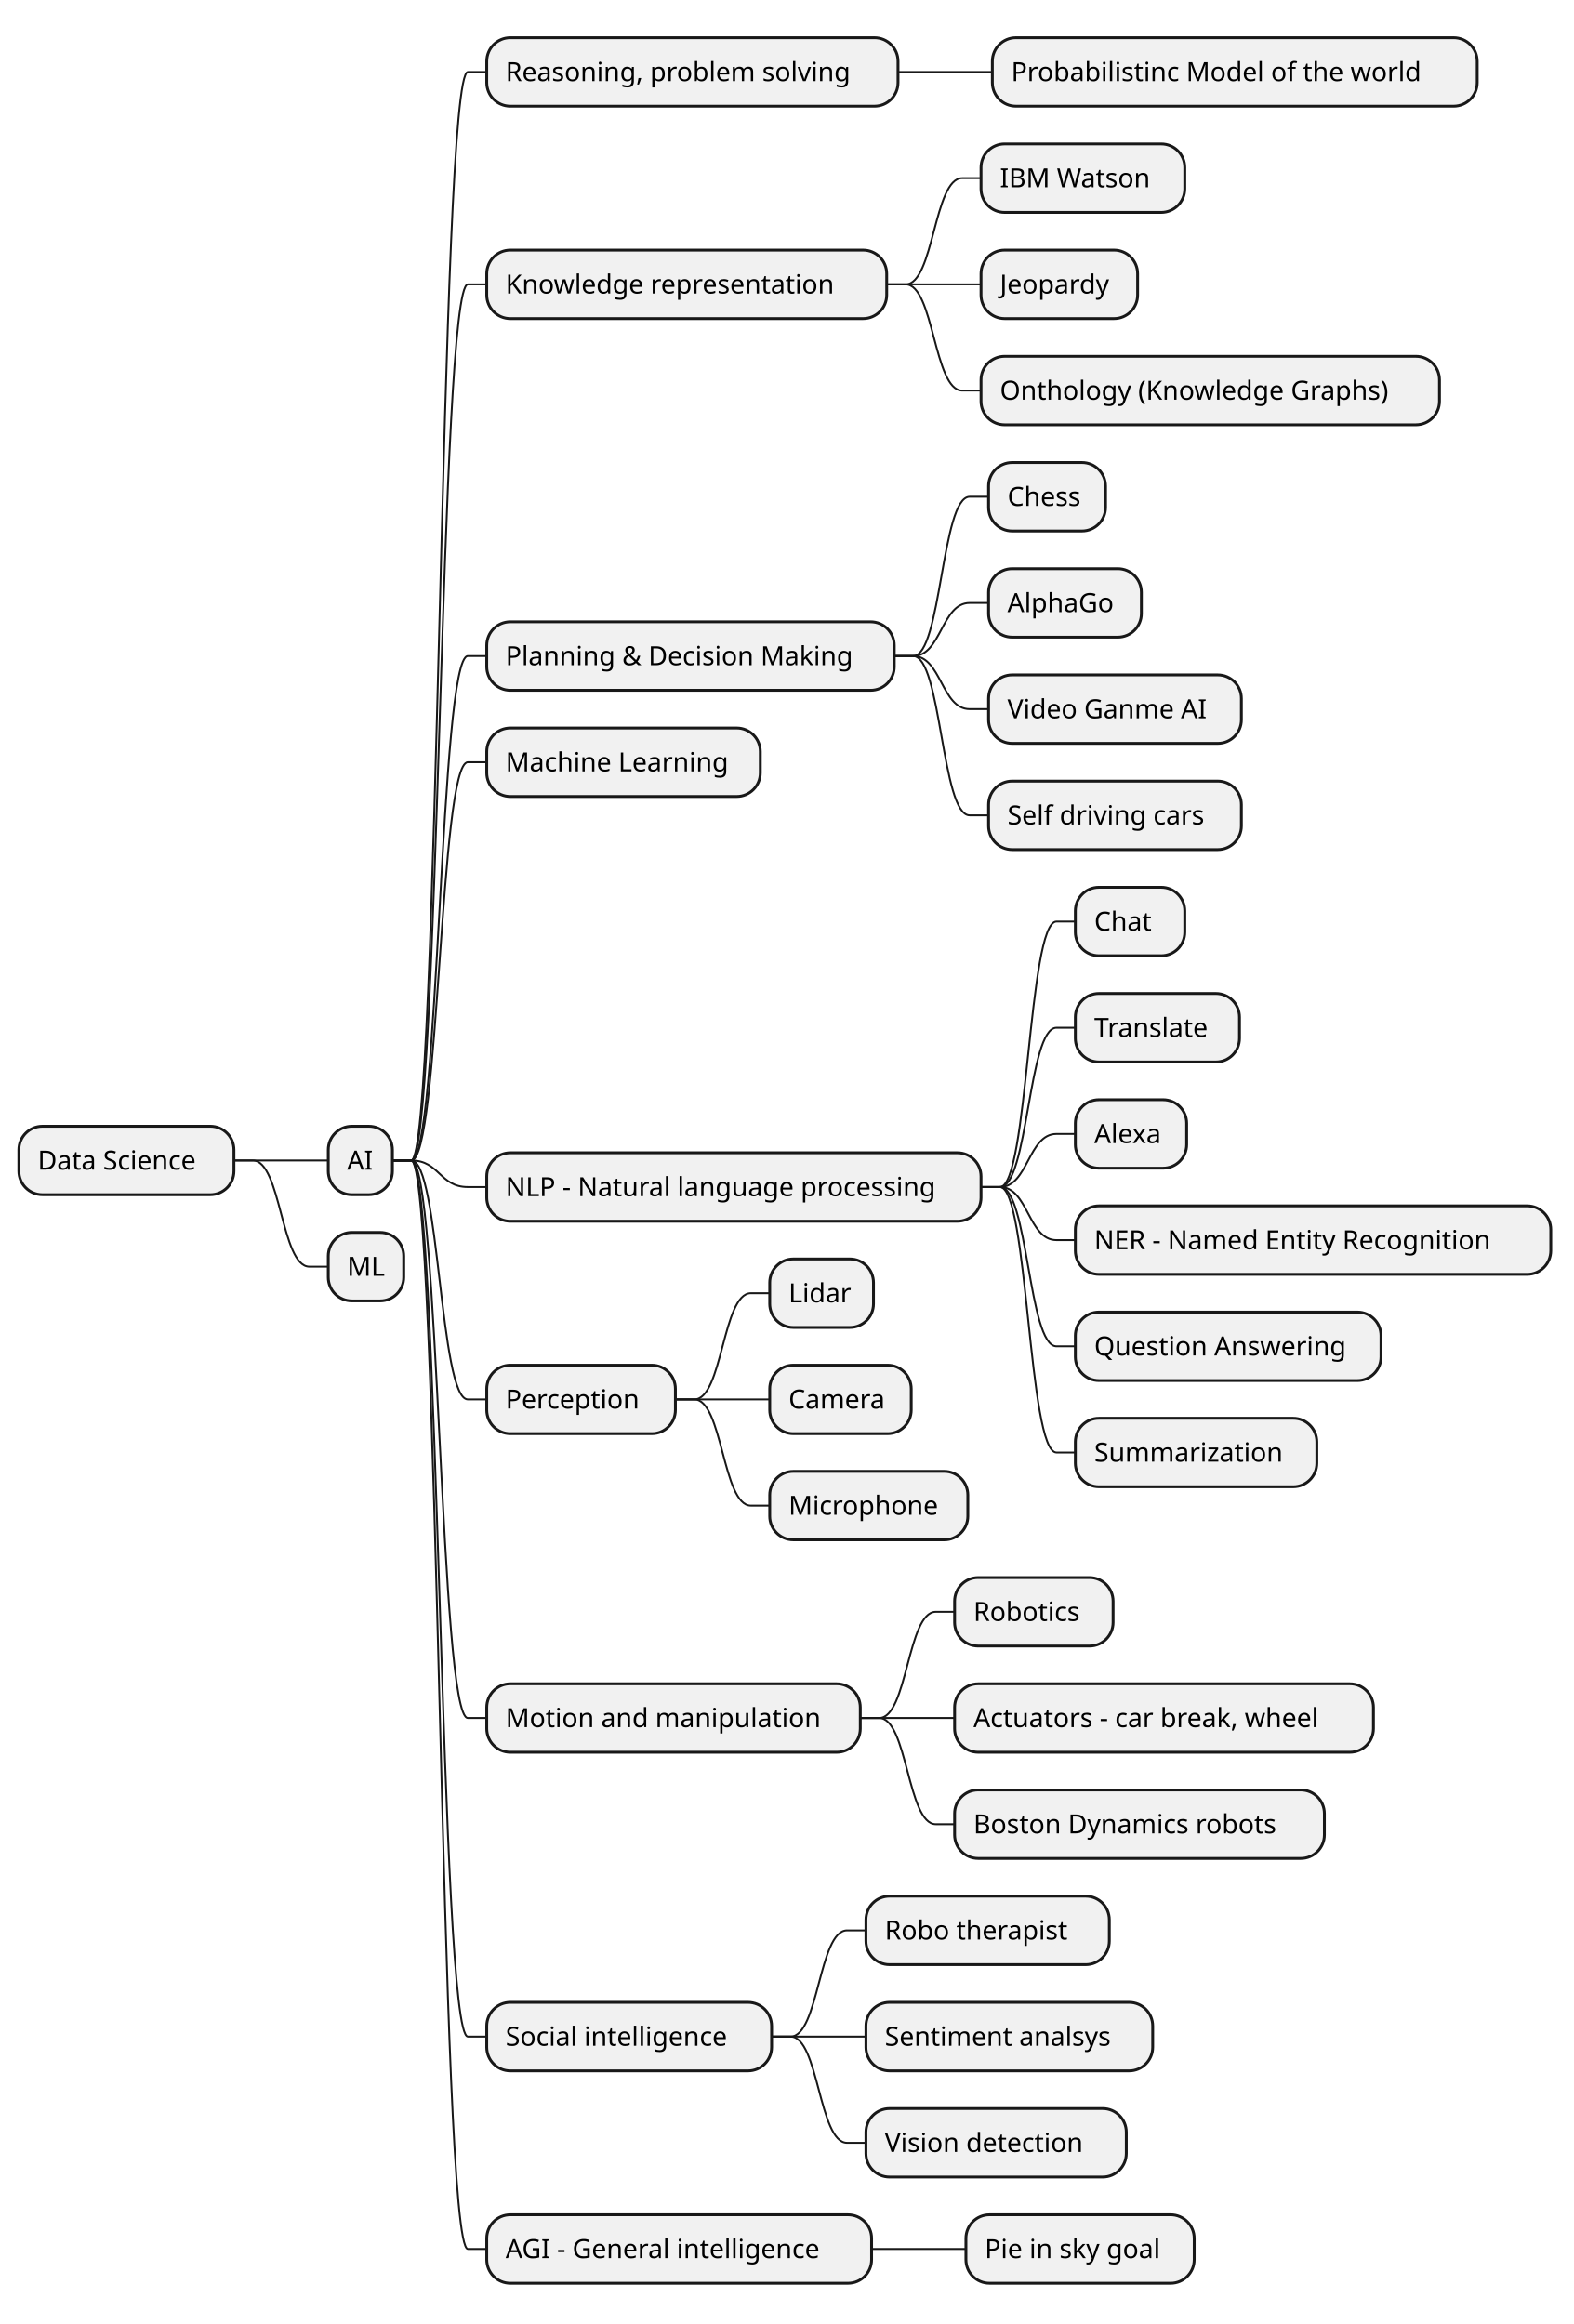
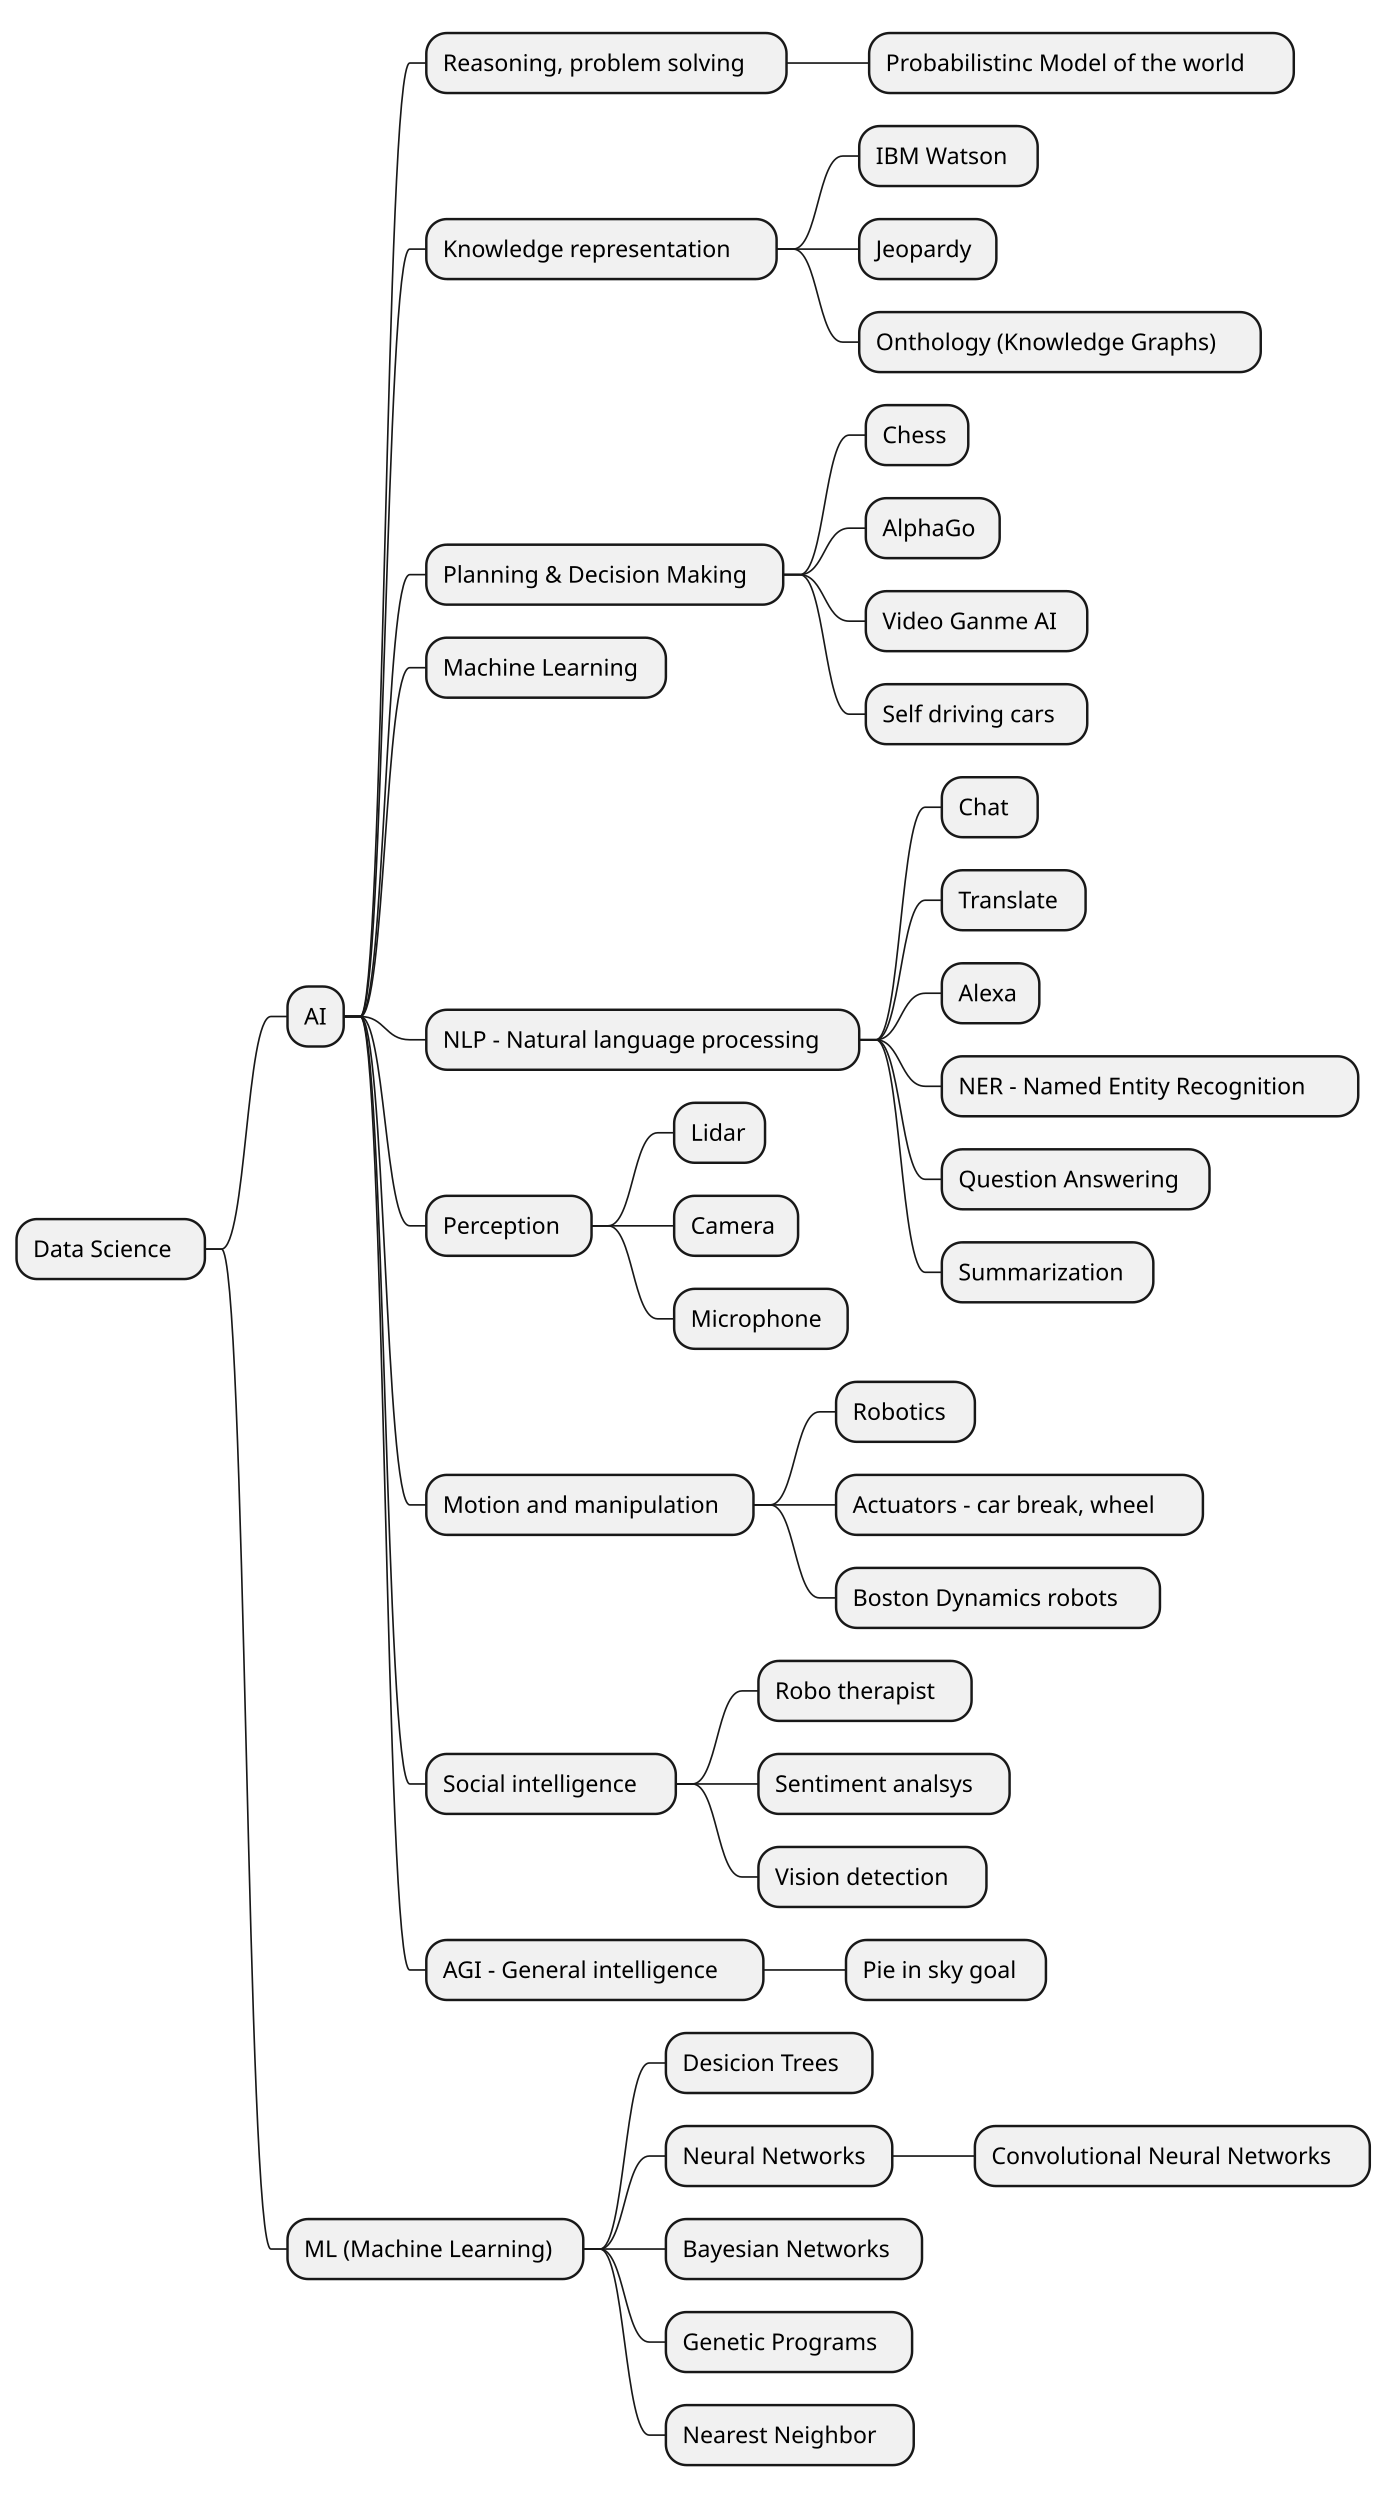
- <svg xmlns="http://www.w3.org/2000/svg" contentStyleType="text/css" height="1232px" preserveAspectRatio="none" style="width:834px;height:1232px;background:#FFFFFF;" version="1.1" viewBox="0 0 834 1232" width="834px" zoomAndPan="magnify">
+ <svg xmlns="http://www.w3.org/2000/svg" contentStyleType="text/css" height="1513px" preserveAspectRatio="none" style="width:841px;height:1513px;background:#FFFFFF;" version="1.1" viewBox="0 0 841 1513" width="841px" zoomAndPan="magnify">
  <defs />
  <g>
-     <rect fill="#F1F1F1" height="36.297" rx="12.5" ry="12.5" style="stroke:#181818;stroke-width:1.5;" width="114" x="10" y="597.043" />
-     <text fill="#000000" font-family="sans-serif" font-size="14" lengthAdjust="spacing" textLength="94" x="20" y="620.038">Data Science</text>
+     <rect fill="#F1F1F1" height="36.297" rx="12.5" ry="12.5" style="stroke:#181818;stroke-width:1.5;" width="114" x="10" y="737.785" />
+     <text fill="#000000" font-family="sans-serif" font-size="14" lengthAdjust="spacing" textLength="94" x="20" y="760.78">Data Science</text>
    <rect fill="#F1F1F1" height="36.297" rx="12.5" ry="12.5" style="stroke:#181818;stroke-width:1.5;" width="34" x="174" y="597.043" />
    <text fill="#000000" font-family="sans-serif" font-size="14" lengthAdjust="spacing" textLength="14" x="184" y="620.038">AI</text>
    <rect fill="#F1F1F1" height="36.297" rx="12.5" ry="12.5" style="stroke:#181818;stroke-width:1.5;" width="218" x="258" y="20" />
    <text fill="#000000" font-family="sans-serif" font-size="14" lengthAdjust="spacing" textLength="198" x="268" y="42.995">Reasoning, problem solving</text>
    <rect fill="#F1F1F1" height="36.297" rx="12.5" ry="12.5" style="stroke:#181818;stroke-width:1.5;" width="257" x="526" y="20" />
    <text fill="#000000" font-family="sans-serif" font-size="14" lengthAdjust="spacing" textLength="237" x="536" y="42.995">Probabilistinc Model of the world</text>
    <path d="M476,38.148 L486,38.148 C501,38.148 501,38.148 516,38.148 L526,38.148 " fill="none" style="stroke:#181818;stroke-width:1.0;" />
    <path d="M208,615.191 L218,615.191 C233,615.191 233,38.148 248,38.148 L258,38.148 " fill="none" style="stroke:#181818;stroke-width:1.0;" />
    <rect fill="#F1F1F1" height="36.297" rx="12.5" ry="12.5" style="stroke:#181818;stroke-width:1.5;" width="212" x="258" y="132.594" />
    <text fill="#000000" font-family="sans-serif" font-size="14" lengthAdjust="spacing" textLength="192" x="268" y="155.589">Knowledge representation</text>
    <rect fill="#F1F1F1" height="36.297" rx="12.5" ry="12.5" style="stroke:#181818;stroke-width:1.5;" width="108" x="520" y="76.297" />
    <text fill="#000000" font-family="sans-serif" font-size="14" lengthAdjust="spacing" textLength="84" x="530" y="99.292">IBM Watson</text>
    <path d="M470,150.742 L480,150.742 C495,150.742 495,94.445 510,94.445 L520,94.445 " fill="none" style="stroke:#181818;stroke-width:1.0;" />
    <rect fill="#F1F1F1" height="36.297" rx="12.5" ry="12.5" style="stroke:#181818;stroke-width:1.5;" width="83" x="520" y="132.594" />
    <text fill="#000000" font-family="sans-serif" font-size="14" lengthAdjust="spacing" textLength="63" x="530" y="155.589">Jeopardy</text>
    <path d="M470,150.742 L480,150.742 C495,150.742 495,150.742 510,150.742 L520,150.742 " fill="none" style="stroke:#181818;stroke-width:1.0;" />
    <rect fill="#F1F1F1" height="36.297" rx="12.5" ry="12.5" style="stroke:#181818;stroke-width:1.5;" width="243" x="520" y="188.891" />
    <text fill="#000000" font-family="sans-serif" font-size="14" lengthAdjust="spacing" textLength="223" x="530" y="211.886">Onthology (Knowledge Graphs)</text>
    <path d="M470,150.742 L480,150.742 C495,150.742 495,207.039 510,207.039 L520,207.039 " fill="none" style="stroke:#181818;stroke-width:1.0;" />
    <path d="M208,615.191 L218,615.191 C233,615.191 233,150.742 248,150.742 L258,150.742 " fill="none" style="stroke:#181818;stroke-width:1.0;" />
    <rect fill="#F1F1F1" height="36.297" rx="12.5" ry="12.5" style="stroke:#181818;stroke-width:1.5;" width="216" x="258" y="329.633" />
    <text fill="#000000" font-family="sans-serif" font-size="14" lengthAdjust="spacing" textLength="196" x="268" y="352.628">Planning &amp; Decision Making</text>
    <rect fill="#F1F1F1" height="36.297" rx="12.5" ry="12.5" style="stroke:#181818;stroke-width:1.5;" width="62" x="524" y="245.188" />
    <text fill="#000000" font-family="sans-serif" font-size="14" lengthAdjust="spacing" textLength="42" x="534" y="268.183">Chess</text>
    <path d="M474,347.781 L484,347.781 C499,347.781 499,263.336 514,263.336 L524,263.336 " fill="none" style="stroke:#181818;stroke-width:1.0;" />
    <rect fill="#F1F1F1" height="36.297" rx="12.5" ry="12.5" style="stroke:#181818;stroke-width:1.5;" width="81" x="524" y="301.484" />
    <text fill="#000000" font-family="sans-serif" font-size="14" lengthAdjust="spacing" textLength="61" x="534" y="324.479">AlphaGo</text>
    <path d="M474,347.781 L484,347.781 C499,347.781 499,319.633 514,319.633 L524,319.633 " fill="none" style="stroke:#181818;stroke-width:1.0;" />
    <rect fill="#F1F1F1" height="36.297" rx="12.5" ry="12.5" style="stroke:#181818;stroke-width:1.5;" width="134" x="524" y="357.781" />
    <text fill="#000000" font-family="sans-serif" font-size="14" lengthAdjust="spacing" textLength="114" x="534" y="380.776">Video Ganme AI</text>
    <path d="M474,347.781 L484,347.781 C499,347.781 499,375.93 514,375.93 L524,375.93 " fill="none" style="stroke:#181818;stroke-width:1.0;" />
    <rect fill="#F1F1F1" height="36.297" rx="12.5" ry="12.5" style="stroke:#181818;stroke-width:1.5;" width="134" x="524" y="414.078" />
    <text fill="#000000" font-family="sans-serif" font-size="14" lengthAdjust="spacing" textLength="114" x="534" y="437.073">Self driving cars</text>
    <path d="M474,347.781 L484,347.781 C499,347.781 499,432.227 514,432.227 L524,432.227 " fill="none" style="stroke:#181818;stroke-width:1.0;" />
    <path d="M208,615.191 L218,615.191 C233,615.191 233,347.781 248,347.781 L258,347.781 " fill="none" style="stroke:#181818;stroke-width:1.0;" />
    <rect fill="#F1F1F1" height="36.297" rx="12.5" ry="12.5" style="stroke:#181818;stroke-width:1.5;" width="145" x="258" y="385.93" />
    <text fill="#000000" font-family="sans-serif" font-size="14" lengthAdjust="spacing" textLength="125" x="268" y="408.925">Machine Learning</text>
    <path d="M208,615.191 L218,615.191 C233,615.191 233,404.078 248,404.078 L258,404.078 " fill="none" style="stroke:#181818;stroke-width:1.0;" />
    <rect fill="#F1F1F1" height="36.297" rx="12.5" ry="12.5" style="stroke:#181818;stroke-width:1.5;" width="262" x="258" y="611.117" />
    <text fill="#000000" font-family="sans-serif" font-size="14" lengthAdjust="spacing" textLength="242" x="268" y="634.112">NLP - Natural language processing</text>
    <rect fill="#F1F1F1" height="36.297" rx="12.5" ry="12.5" style="stroke:#181818;stroke-width:1.5;" width="58" x="570" y="470.375" />
    <text fill="#000000" font-family="sans-serif" font-size="14" lengthAdjust="spacing" textLength="34" x="580" y="493.37">Chat</text>
    <path d="M520,629.266 L530,629.266 C545,629.266 545,488.523 560,488.523 L570,488.523 " fill="none" style="stroke:#181818;stroke-width:1.0;" />
    <rect fill="#F1F1F1" height="36.297" rx="12.5" ry="12.5" style="stroke:#181818;stroke-width:1.5;" width="87" x="570" y="526.672" />
    <text fill="#000000" font-family="sans-serif" font-size="14" lengthAdjust="spacing" textLength="67" x="580" y="549.667">Translate</text>
    <path d="M520,629.266 L530,629.266 C545,629.266 545,544.82 560,544.82 L570,544.82 " fill="none" style="stroke:#181818;stroke-width:1.0;" />
    <rect fill="#F1F1F1" height="36.297" rx="12.5" ry="12.5" style="stroke:#181818;stroke-width:1.5;" width="59" x="570" y="582.969" />
    <text fill="#000000" font-family="sans-serif" font-size="14" lengthAdjust="spacing" textLength="39" x="580" y="605.964">Alexa</text>
    <path d="M520,629.266 L530,629.266 C545,629.266 545,601.117 560,601.117 L570,601.117 " fill="none" style="stroke:#181818;stroke-width:1.0;" />
    <rect fill="#F1F1F1" height="36.297" rx="12.5" ry="12.5" style="stroke:#181818;stroke-width:1.5;" width="252" x="570" y="639.266" />
    <text fill="#000000" font-family="sans-serif" font-size="14" lengthAdjust="spacing" textLength="232" x="580" y="662.261">NER - Named Entity Recognition</text>
    <path d="M520,629.266 L530,629.266 C545,629.266 545,657.414 560,657.414 L570,657.414 " fill="none" style="stroke:#181818;stroke-width:1.0;" />
    <rect fill="#F1F1F1" height="36.297" rx="12.5" ry="12.5" style="stroke:#181818;stroke-width:1.5;" width="162" x="570" y="695.562" />
    <text fill="#000000" font-family="sans-serif" font-size="14" lengthAdjust="spacing" textLength="142" x="580" y="718.558">Question Answering</text>
    <path d="M520,629.266 L530,629.266 C545,629.266 545,713.711 560,713.711 L570,713.711 " fill="none" style="stroke:#181818;stroke-width:1.0;" />
    <rect fill="#F1F1F1" height="36.297" rx="12.5" ry="12.5" style="stroke:#181818;stroke-width:1.5;" width="128" x="570" y="751.859" />
    <text fill="#000000" font-family="sans-serif" font-size="14" lengthAdjust="spacing" textLength="108" x="580" y="774.855">Summarization</text>
    <path d="M520,629.266 L530,629.266 C545,629.266 545,770.008 560,770.008 L570,770.008 " fill="none" style="stroke:#181818;stroke-width:1.0;" />
    <path d="M208,615.191 L218,615.191 C233,615.191 233,629.266 248,629.266 L258,629.266 " fill="none" style="stroke:#181818;stroke-width:1.0;" />
    <rect fill="#F1F1F1" height="36.297" rx="12.5" ry="12.5" style="stroke:#181818;stroke-width:1.5;" width="100" x="258" y="723.711" />
    <text fill="#000000" font-family="sans-serif" font-size="14" lengthAdjust="spacing" textLength="80" x="268" y="746.706">Perception</text>
    <rect fill="#F1F1F1" height="36.297" rx="12.5" ry="12.5" style="stroke:#181818;stroke-width:1.5;" width="55" x="408" y="667.414" />
    <text fill="#000000" font-family="sans-serif" font-size="14" lengthAdjust="spacing" textLength="35" x="418" y="690.409">Lidar</text>
    <path d="M358,741.859 L368,741.859 C383,741.859 383,685.562 398,685.562 L408,685.562 " fill="none" style="stroke:#181818;stroke-width:1.0;" />
    <rect fill="#F1F1F1" height="36.297" rx="12.5" ry="12.5" style="stroke:#181818;stroke-width:1.5;" width="75" x="408" y="723.711" />
    <text fill="#000000" font-family="sans-serif" font-size="14" lengthAdjust="spacing" textLength="55" x="418" y="746.706">Camera</text>
    <path d="M358,741.859 L368,741.859 C383,741.859 383,741.859 398,741.859 L408,741.859 " fill="none" style="stroke:#181818;stroke-width:1.0;" />
    <rect fill="#F1F1F1" height="36.297" rx="12.5" ry="12.5" style="stroke:#181818;stroke-width:1.5;" width="105" x="408" y="780.008" />
    <text fill="#000000" font-family="sans-serif" font-size="14" lengthAdjust="spacing" textLength="85" x="418" y="803.003">Microphone</text>
    <path d="M358,741.859 L368,741.859 C383,741.859 383,798.156 398,798.156 L408,798.156 " fill="none" style="stroke:#181818;stroke-width:1.0;" />
    <path d="M208,615.191 L218,615.191 C233,615.191 233,741.859 248,741.859 L258,741.859 " fill="none" style="stroke:#181818;stroke-width:1.0;" />
    <rect fill="#F1F1F1" height="36.297" rx="12.5" ry="12.5" style="stroke:#181818;stroke-width:1.5;" width="198" x="258" y="892.602" />
    <text fill="#000000" font-family="sans-serif" font-size="14" lengthAdjust="spacing" textLength="178" x="268" y="915.597">Motion and manipulation</text>
    <rect fill="#F1F1F1" height="36.297" rx="12.5" ry="12.5" style="stroke:#181818;stroke-width:1.5;" width="84" x="506" y="836.305" />
    <text fill="#000000" font-family="sans-serif" font-size="14" lengthAdjust="spacing" textLength="64" x="516" y="859.3">Robotics</text>
    <path d="M456,910.75 L466,910.75 C481,910.75 481,854.453 496,854.453 L506,854.453 " fill="none" style="stroke:#181818;stroke-width:1.0;" />
    <rect fill="#F1F1F1" height="36.297" rx="12.5" ry="12.5" style="stroke:#181818;stroke-width:1.5;" width="222" x="506" y="892.602" />
    <text fill="#000000" font-family="sans-serif" font-size="14" lengthAdjust="spacing" textLength="202" x="516" y="915.597">Actuators - car break, wheel</text>
    <path d="M456,910.75 L466,910.75 C481,910.75 481,910.75 496,910.75 L506,910.75 " fill="none" style="stroke:#181818;stroke-width:1.0;" />
    <rect fill="#F1F1F1" height="36.297" rx="12.5" ry="12.5" style="stroke:#181818;stroke-width:1.5;" width="196" x="506" y="948.898" />
    <text fill="#000000" font-family="sans-serif" font-size="14" lengthAdjust="spacing" textLength="176" x="516" y="971.894">Boston Dynamics robots</text>
    <path d="M456,910.75 L466,910.75 C481,910.75 481,967.047 496,967.047 L506,967.047 " fill="none" style="stroke:#181818;stroke-width:1.0;" />
    <path d="M208,615.191 L218,615.191 C233,615.191 233,910.75 248,910.75 L258,910.75 " fill="none" style="stroke:#181818;stroke-width:1.0;" />
    <rect fill="#F1F1F1" height="36.297" rx="12.5" ry="12.5" style="stroke:#181818;stroke-width:1.5;" width="151" x="258" y="1061.492" />
    <text fill="#000000" font-family="sans-serif" font-size="14" lengthAdjust="spacing" textLength="131" x="268" y="1084.487">Social intelligence</text>
    <rect fill="#F1F1F1" height="36.297" rx="12.5" ry="12.5" style="stroke:#181818;stroke-width:1.5;" width="129" x="459" y="1005.195" />
    <text fill="#000000" font-family="sans-serif" font-size="14" lengthAdjust="spacing" textLength="109" x="469" y="1028.19">Robo therapist</text>
    <path d="M409,1079.641 L419,1079.641 C434,1079.641 434,1023.344 449,1023.344 L459,1023.344 " fill="none" style="stroke:#181818;stroke-width:1.0;" />
    <rect fill="#F1F1F1" height="36.297" rx="12.5" ry="12.5" style="stroke:#181818;stroke-width:1.5;" width="152" x="459" y="1061.492" />
    <text fill="#000000" font-family="sans-serif" font-size="14" lengthAdjust="spacing" textLength="132" x="469" y="1084.487">Sentiment analsys</text>
    <path d="M409,1079.641 L419,1079.641 C434,1079.641 434,1079.641 449,1079.641 L459,1079.641 " fill="none" style="stroke:#181818;stroke-width:1.0;" />
    <rect fill="#F1F1F1" height="36.297" rx="12.5" ry="12.5" style="stroke:#181818;stroke-width:1.5;" width="138" x="459" y="1117.789" />
    <text fill="#000000" font-family="sans-serif" font-size="14" lengthAdjust="spacing" textLength="118" x="469" y="1140.784">Vision detection</text>
    <path d="M409,1079.641 L419,1079.641 C434,1079.641 434,1135.938 449,1135.938 L459,1135.938 " fill="none" style="stroke:#181818;stroke-width:1.0;" />
    <path d="M208,615.191 L218,615.191 C233,615.191 233,1079.641 248,1079.641 L258,1079.641 " fill="none" style="stroke:#181818;stroke-width:1.0;" />
    <rect fill="#F1F1F1" height="36.297" rx="12.5" ry="12.5" style="stroke:#181818;stroke-width:1.5;" width="204" x="258" y="1174.086" />
    <text fill="#000000" font-family="sans-serif" font-size="14" lengthAdjust="spacing" textLength="184" x="268" y="1197.081">AGI - General intelligence</text>
    <rect fill="#F1F1F1" height="36.297" rx="12.5" ry="12.5" style="stroke:#181818;stroke-width:1.5;" width="121" x="512" y="1174.086" />
    <text fill="#000000" font-family="sans-serif" font-size="14" lengthAdjust="spacing" textLength="101" x="522" y="1197.081">Pie in sky goal</text>
    <path d="M462,1192.234 L472,1192.234 C487,1192.234 487,1192.234 502,1192.234 L512,1192.234 " fill="none" style="stroke:#181818;stroke-width:1.0;" />
    <path d="M208,615.191 L218,615.191 C233,615.191 233,1192.234 248,1192.234 L258,1192.234 " fill="none" style="stroke:#181818;stroke-width:1.0;" />
-     <path d="M124,615.191 L134,615.191 C149,615.191 149,615.191 164,615.191 L174,615.191 " fill="none" style="stroke:#181818;stroke-width:1.0;" />
-     <rect fill="#F1F1F1" height="36.297" rx="12.5" ry="12.5" style="stroke:#181818;stroke-width:1.5;" width="40" x="174" y="653.34" />
-     <text fill="#000000" font-family="sans-serif" font-size="14" lengthAdjust="spacing" textLength="20" x="184" y="676.335">ML</text>
-     <path d="M124,615.191 L134,615.191 C149,615.191 149,671.488 164,671.488 L174,671.488 " fill="none" style="stroke:#181818;stroke-width:1.0;" />
+     <path d="M124,755.934 L134,755.934 C149,755.934 149,615.191 164,615.191 L174,615.191 " fill="none" style="stroke:#181818;stroke-width:1.0;" />
+     <rect fill="#F1F1F1" height="36.297" rx="12.5" ry="12.5" style="stroke:#181818;stroke-width:1.5;" width="179" x="174" y="1342.977" />
+     <text fill="#000000" font-family="sans-serif" font-size="14" lengthAdjust="spacing" textLength="159" x="184" y="1365.972">ML (Machine Learning)</text>
+     <rect fill="#F1F1F1" height="36.297" rx="12.5" ry="12.5" style="stroke:#181818;stroke-width:1.5;" width="125" x="403" y="1230.383" />
+     <text fill="#000000" font-family="sans-serif" font-size="14" lengthAdjust="spacing" textLength="105" x="413" y="1253.378">Desicion Trees</text>
+     <path d="M353,1361.125 L363,1361.125 C378,1361.125 378,1248.531 393,1248.531 L403,1248.531 " fill="none" style="stroke:#181818;stroke-width:1.0;" />
+     <rect fill="#F1F1F1" height="36.297" rx="12.5" ry="12.5" style="stroke:#181818;stroke-width:1.5;" width="137" x="403" y="1286.68" />
+     <text fill="#000000" font-family="sans-serif" font-size="14" lengthAdjust="spacing" textLength="117" x="413" y="1309.675">Neural Networks</text>
+     <rect fill="#F1F1F1" height="36.297" rx="12.5" ry="12.5" style="stroke:#181818;stroke-width:1.5;" width="239" x="590" y="1286.68" />
+     <text fill="#000000" font-family="sans-serif" font-size="14" lengthAdjust="spacing" textLength="219" x="600" y="1309.675">Convolutional Neural Networks</text>
+     <path d="M540,1304.828 L550,1304.828 C565,1304.828 565,1304.828 580,1304.828 L590,1304.828 " fill="none" style="stroke:#181818;stroke-width:1.0;" />
+     <path d="M353,1361.125 L363,1361.125 C378,1361.125 378,1304.828 393,1304.828 L403,1304.828 " fill="none" style="stroke:#181818;stroke-width:1.0;" />
+     <rect fill="#F1F1F1" height="36.297" rx="12.5" ry="12.5" style="stroke:#181818;stroke-width:1.5;" width="155" x="403" y="1342.977" />
+     <text fill="#000000" font-family="sans-serif" font-size="14" lengthAdjust="spacing" textLength="135" x="413" y="1365.972">Bayesian Networks</text>
+     <path d="M353,1361.125 L363,1361.125 C378,1361.125 378,1361.125 393,1361.125 L403,1361.125 " fill="none" style="stroke:#181818;stroke-width:1.0;" />
+     <rect fill="#F1F1F1" height="36.297" rx="12.5" ry="12.5" style="stroke:#181818;stroke-width:1.5;" width="149" x="403" y="1399.273" />
+     <text fill="#000000" font-family="sans-serif" font-size="14" lengthAdjust="spacing" textLength="129" x="413" y="1422.269">Genetic Programs</text>
+     <path d="M353,1361.125 L363,1361.125 C378,1361.125 378,1417.422 393,1417.422 L403,1417.422 " fill="none" style="stroke:#181818;stroke-width:1.0;" />
+     <rect fill="#F1F1F1" height="36.297" rx="12.5" ry="12.5" style="stroke:#181818;stroke-width:1.5;" width="150" x="403" y="1455.57" />
+     <text fill="#000000" font-family="sans-serif" font-size="14" lengthAdjust="spacing" textLength="126" x="413" y="1478.565">Nearest Neighbor</text>
+     <path d="M353,1361.125 L363,1361.125 C378,1361.125 378,1473.719 393,1473.719 L403,1473.719 " fill="none" style="stroke:#181818;stroke-width:1.0;" />
+     <path d="M124,755.934 L134,755.934 C149,755.934 149,1361.125 164,1361.125 L174,1361.125 " fill="none" style="stroke:#181818;stroke-width:1.0;" />
  </g>
</svg>
